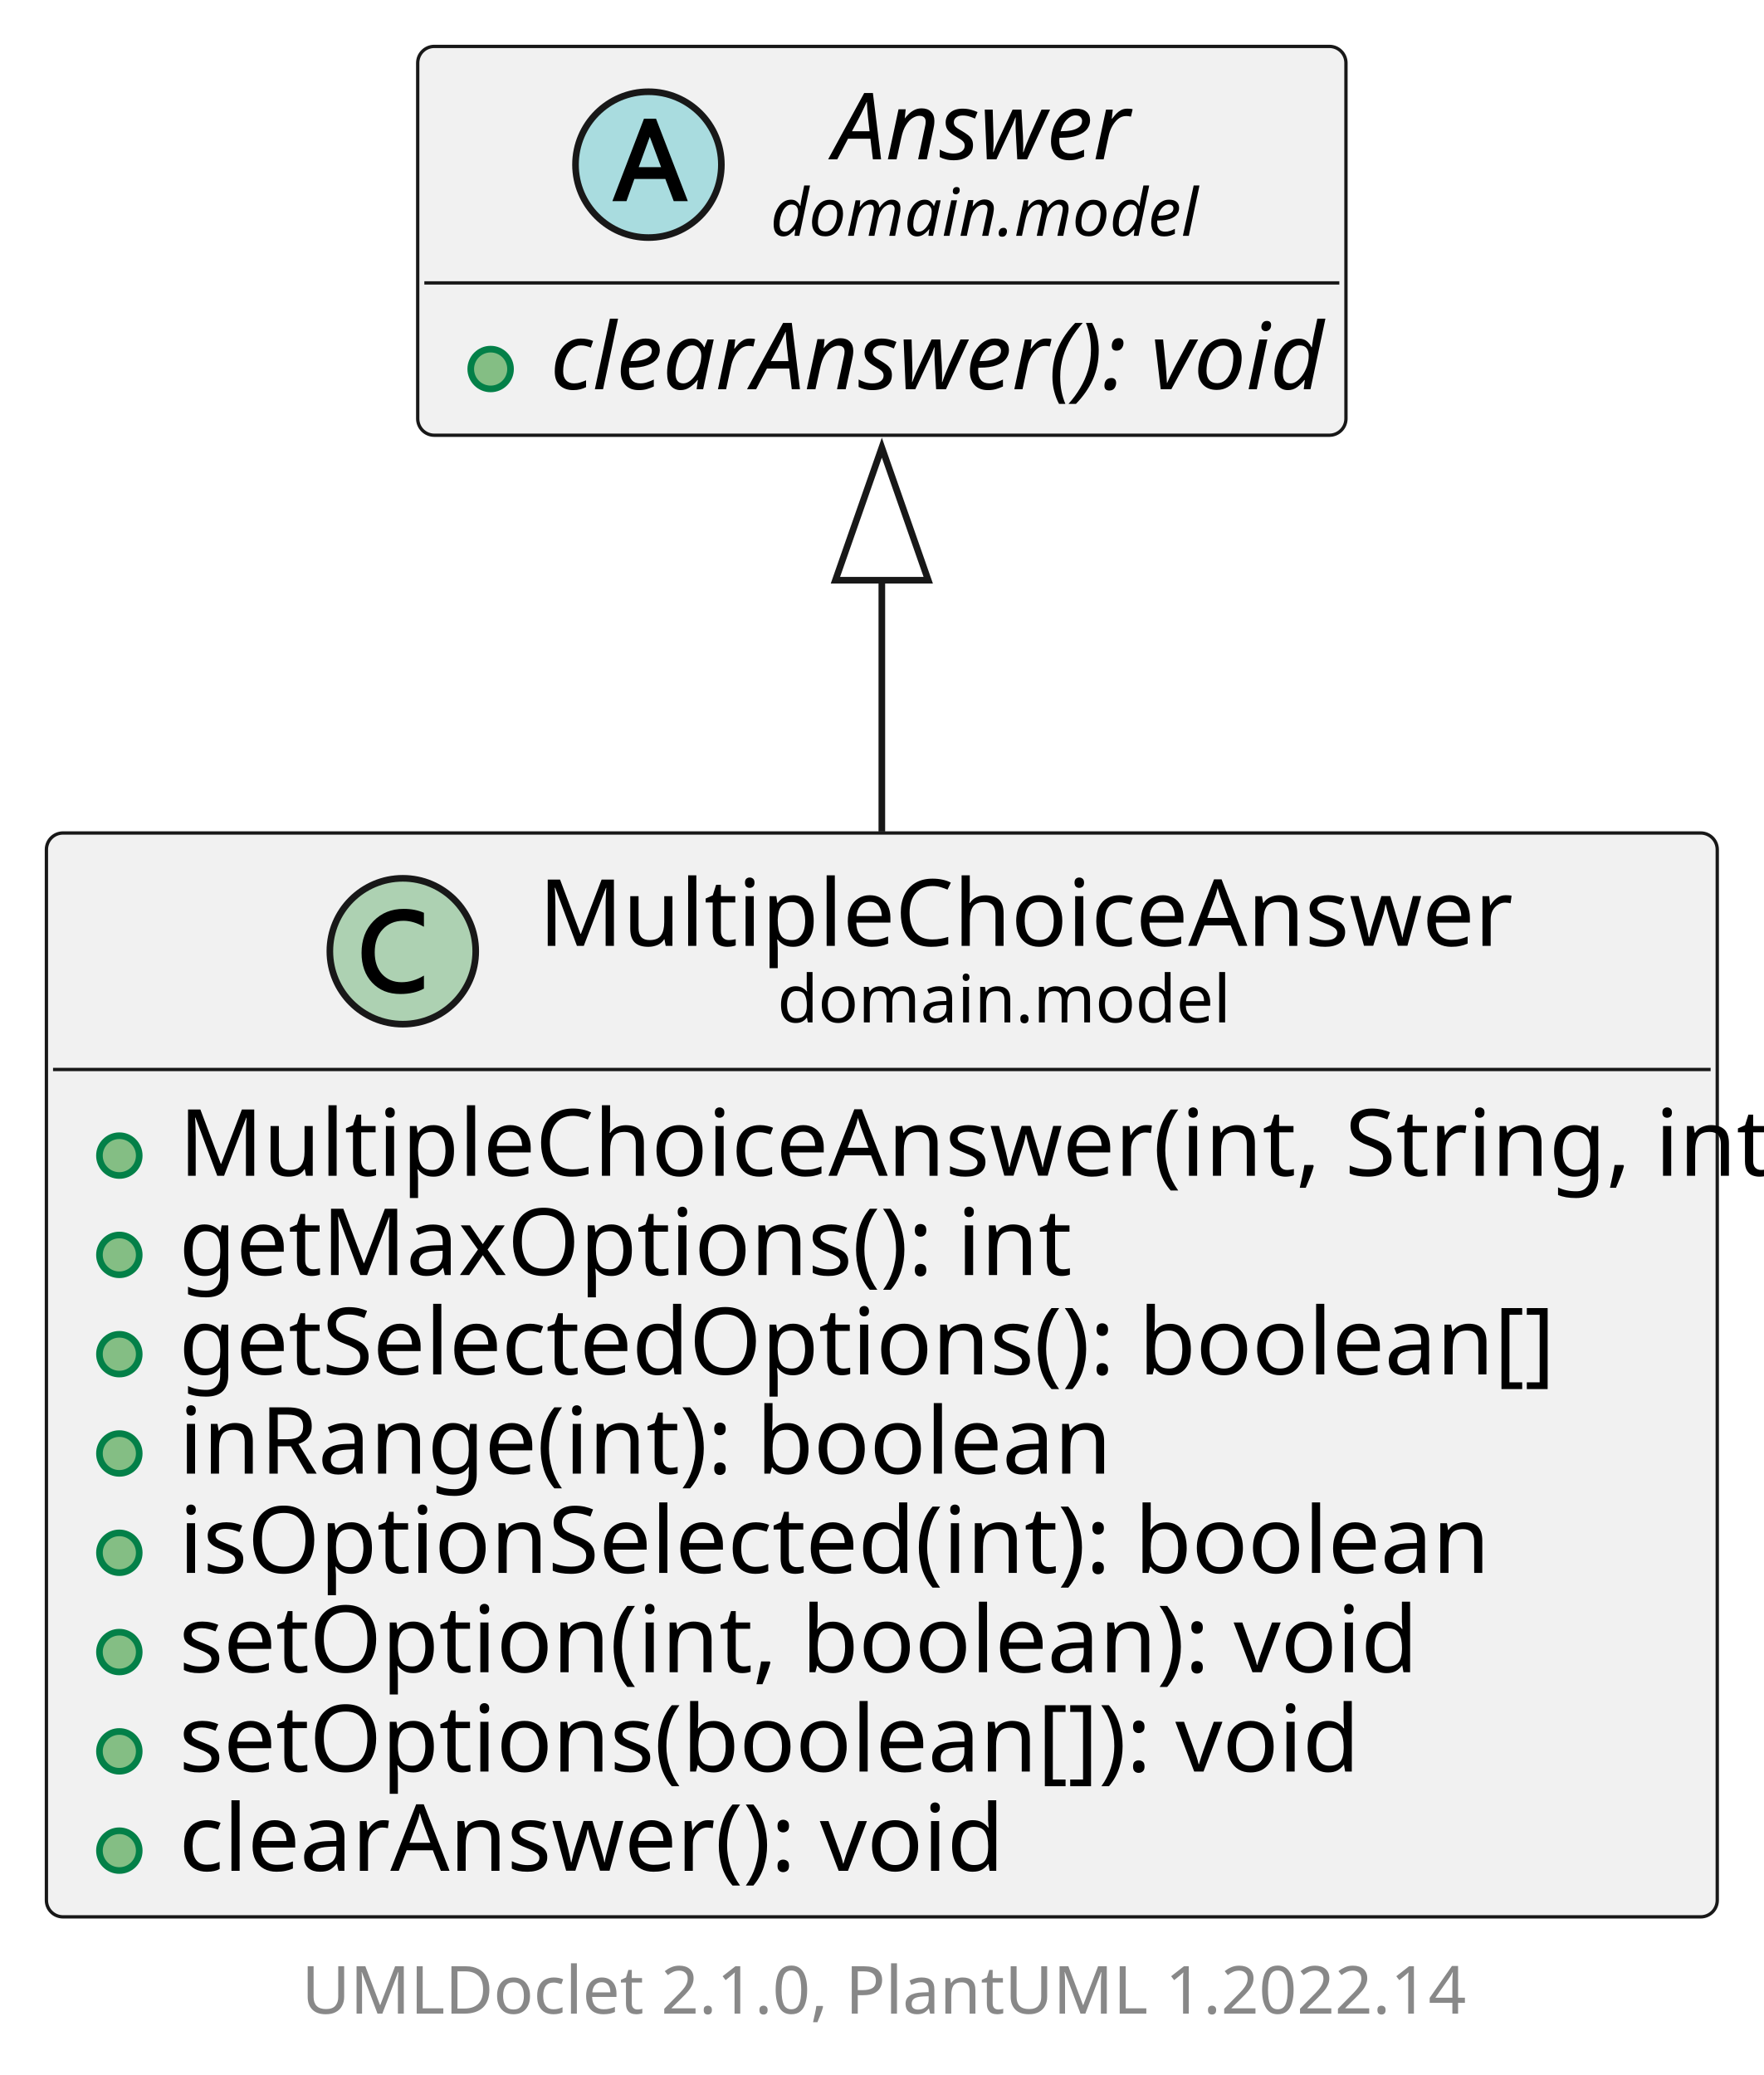
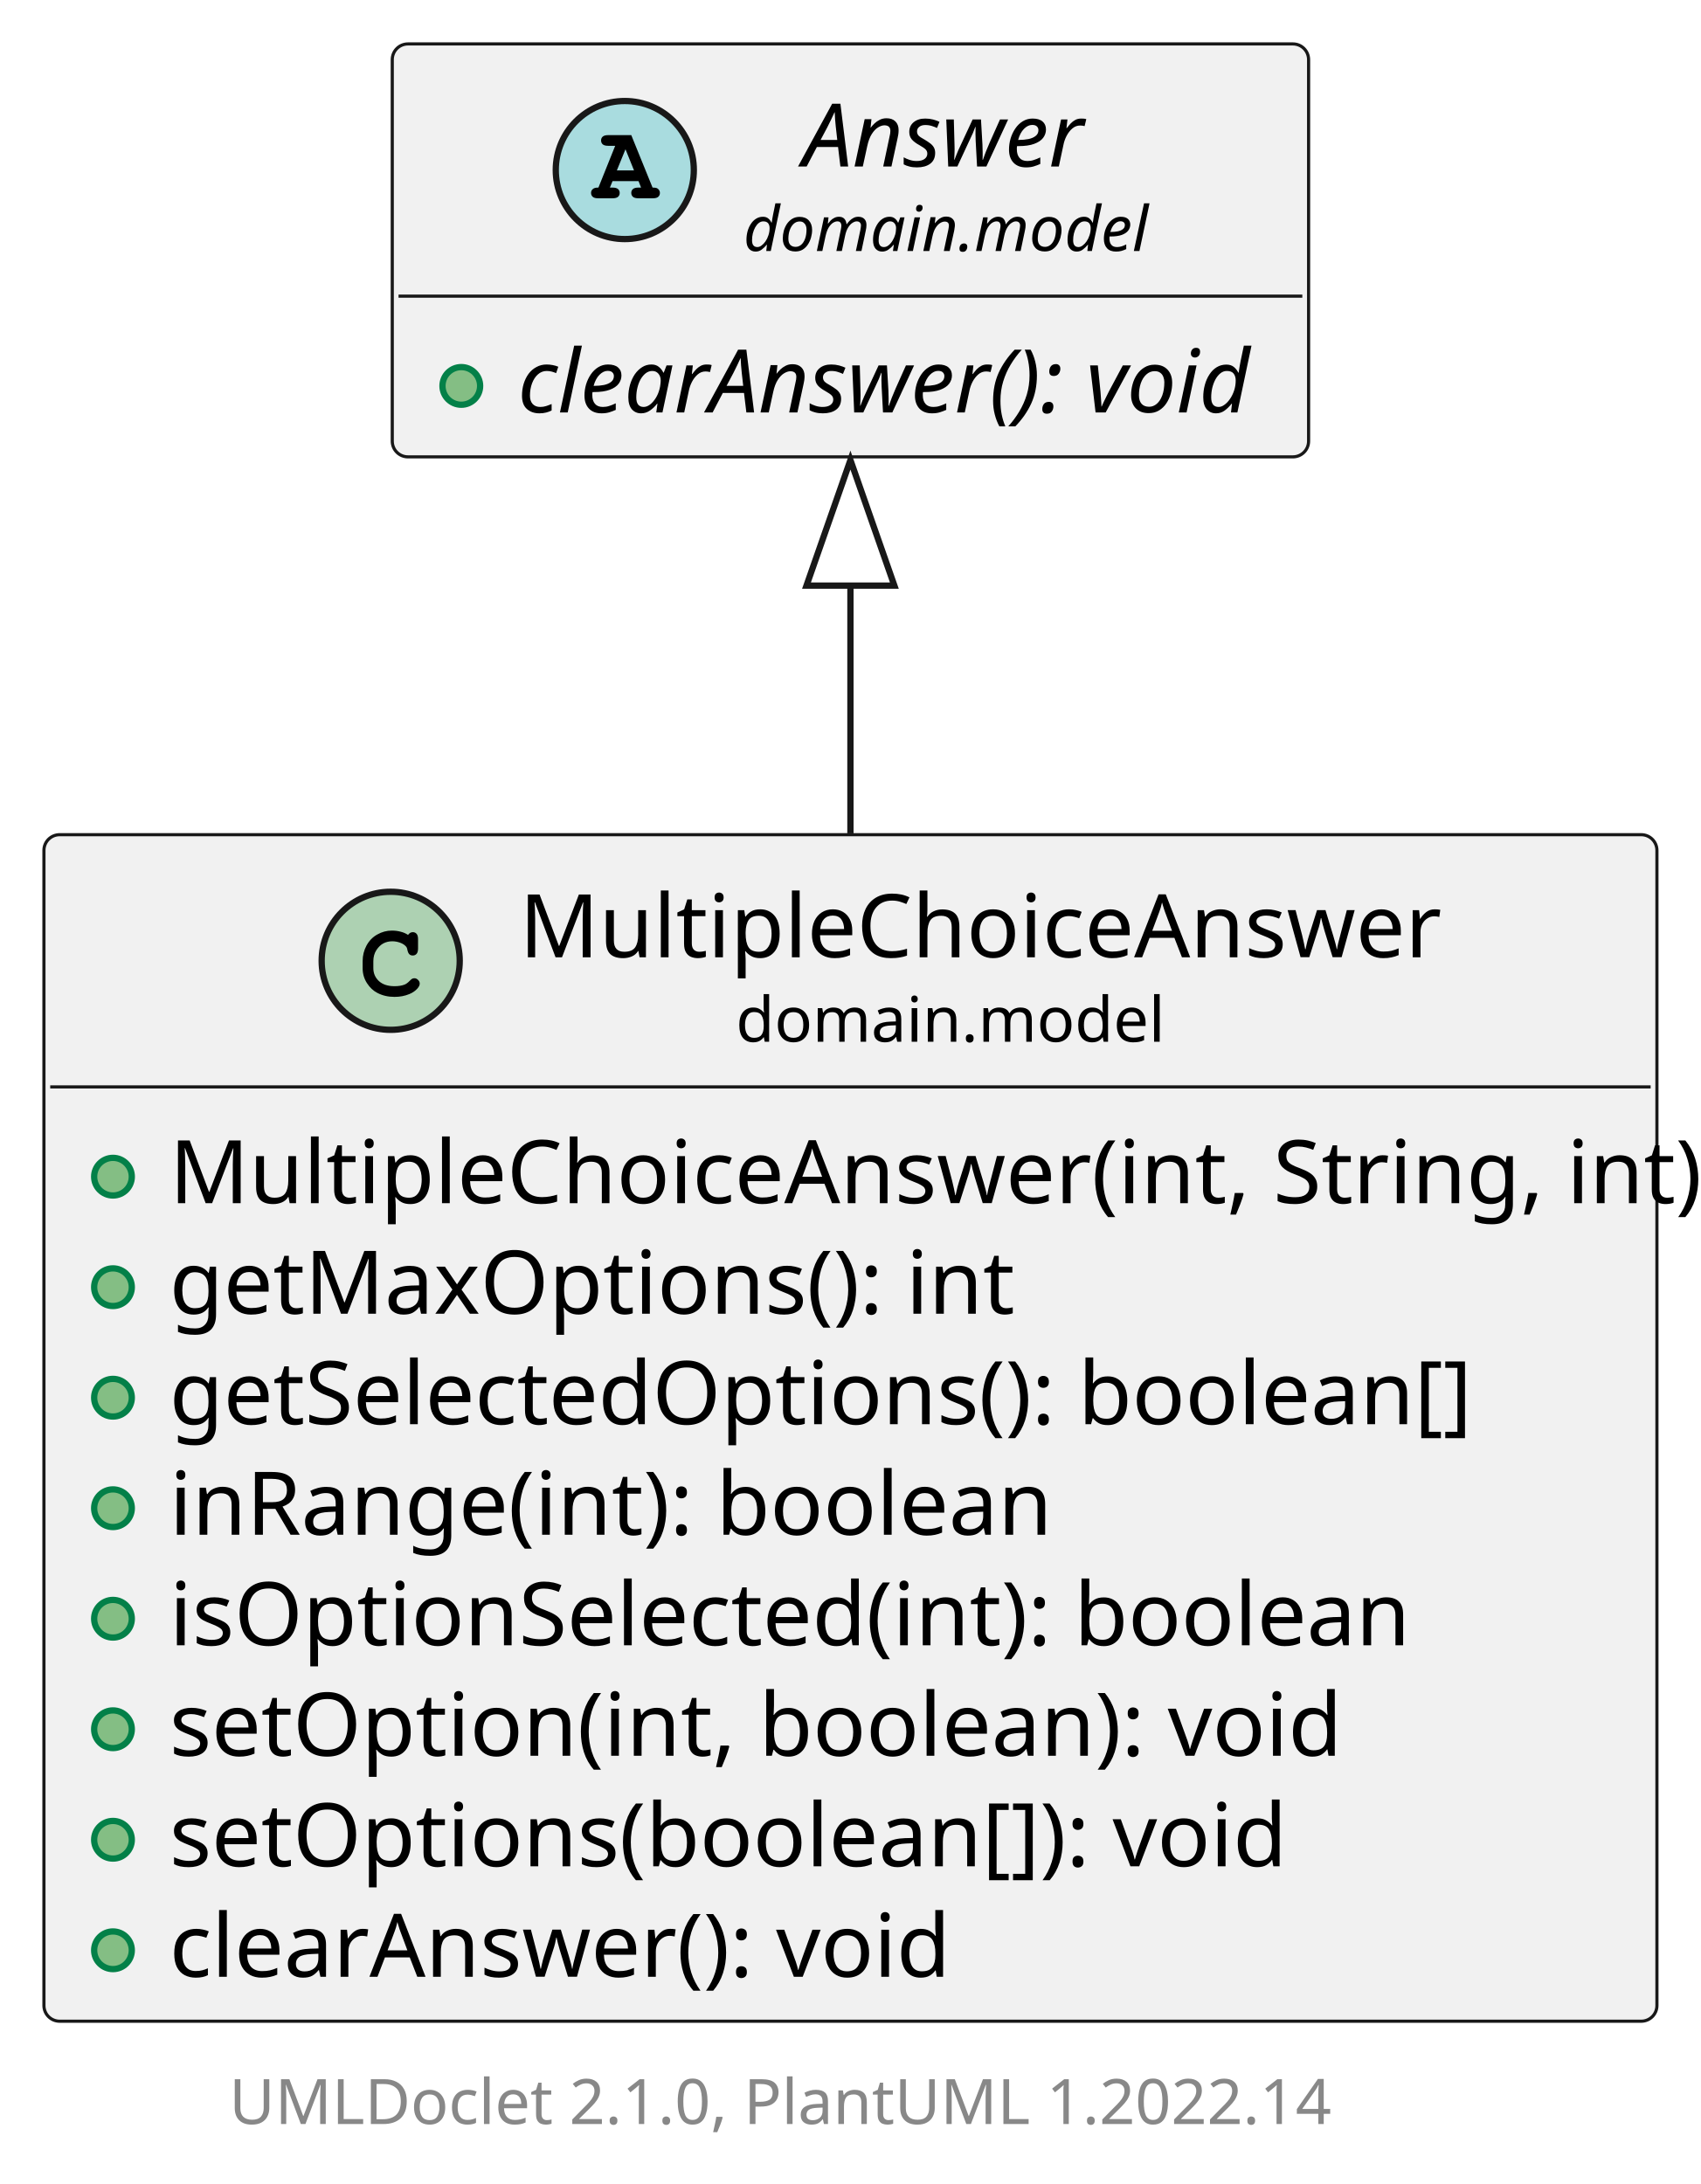
- <svg xmlns="http://www.w3.org/2000/svg" xmlns:xlink="http://www.w3.org/1999/xlink" contentStyleType="text/css" height="313px" preserveAspectRatio="none" style="width:266px;height:313px;background:#FFFFFF;" version="1.1" viewBox="0 0 266 313" width="266px" zoomAndPan="magnify">
+ <svg xmlns="http://www.w3.org/2000/svg" xmlns:xlink="http://www.w3.org/1999/xlink" contentStyleType="text/css" height="348px" preserveAspectRatio="none" style="width:271px;height:348px;background:#FFFFFF;" version="1.1" viewBox="0 0 271 348" width="271px" zoomAndPan="magnify">
  <defs />
  <g>
    <a href="MultipleChoiceAnswer.html" target="_top" title="MultipleChoiceAnswer.html" xlink:actuate="onRequest" xlink:href="MultipleChoiceAnswer.html" xlink:show="new" xlink:title="MultipleChoiceAnswer.html" xlink:type="simple">
      <g id="elem_domain.model.MultipleChoiceAnswer">
-         <rect codeLine="5" fill="#F1F1F1" height="163.496" id="domain.model.MultipleChoiceAnswer" rx="2.5" ry="2.5" style="stroke:#181818;stroke-width:0.5;" width="252" x="7" y="125.65" />
-         <ellipse cx="60.75" cy="143.488" fill="#ADD1B2" rx="11" ry="11" style="stroke:#181818;stroke-width:1.0;" />
-         <path d="M63.938,149.129 Q62.422,149.941 60.391,149.941 Q57.734,149.941 56.125,148.222 Q54.531,146.504 54.531,143.738 Q54.531,140.785 56.328,138.941 Q58.125,137.097 60.875,137.097 Q62.625,137.097 63.938,137.691 L63.938,139.8 Q62.344,138.894 60.859,138.894 Q58.922,138.894 57.719,140.191 Q56.516,141.472 56.516,143.66 Q56.516,145.722 57.625,146.941 Q58.75,148.16 60.578,148.16 Q62.281,148.16 63.938,147.16 L63.938,149.129 Z " fill="#000000" />
-         <text fill="#000000" font-family="sans-serif" font-size="14" lengthAdjust="spacing" textLength="136" x="81.25" y="142.681">MultipleChoiceAnswer</text>
-         <text fill="#000000" font-family="sans-serif" font-size="10" lengthAdjust="spacing" textLength="64" x="117.25" y="154.221">domain.model</text>
-         <line style="stroke:#181818;stroke-width:0.5;" x1="8" x2="258" y1="161.326" y2="161.326" />
-         <ellipse cx="18" cy="174.315" fill="#84BE84" rx="3" ry="3" style="stroke:#038048;stroke-width:1.0;" />
-         <text fill="#000000" font-family="sans-serif" font-size="14" lengthAdjust="spacing" textLength="226" x="27" y="177.357">MultipleChoiceAnswer(int, String, int)</text>
-         <ellipse cx="18" cy="189.292" fill="#84BE84" rx="3" ry="3" style="stroke:#038048;stroke-width:1.0;" />
-         <text fill="#000000" font-family="sans-serif" font-size="14" lengthAdjust="spacing" textLength="126" x="27" y="192.335">getMaxOptions(): int</text>
-         <ellipse cx="18" cy="204.27" fill="#84BE84" rx="3" ry="3" style="stroke:#038048;stroke-width:1.0;" />
-         <text fill="#000000" font-family="sans-serif" font-size="14" lengthAdjust="spacing" textLength="191" x="27" y="207.312">getSelectedOptions(): boolean[]</text>
-         <ellipse cx="18" cy="219.247" fill="#84BE84" rx="3" ry="3" style="stroke:#038048;stroke-width:1.0;" />
-         <text fill="#000000" font-family="sans-serif" font-size="14" lengthAdjust="spacing" textLength="129" x="27" y="222.29">inRange(int): boolean</text>
-         <ellipse cx="18" cy="234.225" fill="#84BE84" rx="3" ry="3" style="stroke:#038048;stroke-width:1.0;" />
-         <text fill="#000000" font-family="sans-serif" font-size="14" lengthAdjust="spacing" textLength="182" x="27" y="237.267">isOptionSelected(int): boolean</text>
-         <ellipse cx="18" cy="249.202" fill="#84BE84" rx="3" ry="3" style="stroke:#038048;stroke-width:1.0;" />
-         <text fill="#000000" font-family="sans-serif" font-size="14" lengthAdjust="spacing" textLength="174" x="27" y="252.245">setOption(int, boolean): void</text>
-         <ellipse cx="18" cy="264.18" fill="#84BE84" rx="3" ry="3" style="stroke:#038048;stroke-width:1.0;" />
-         <text fill="#000000" font-family="sans-serif" font-size="14" lengthAdjust="spacing" textLength="165" x="27" y="267.222">setOptions(boolean[]): void</text>
-         <ellipse cx="18" cy="279.157" fill="#84BE84" rx="3" ry="3" style="stroke:#038048;stroke-width:1.0;" />
-         <text fill="#000000" font-family="sans-serif" font-size="14" lengthAdjust="spacing" textLength="114" x="27" y="282.2">clearAnswer(): void</text>
+         <rect codeLine="5" fill="#F1F1F1" height="189.062" id="domain.model.MultipleChoiceAnswer" rx="2.5" ry="2.5" style="stroke:#181818;stroke-width:0.5;" width="257" x="7" y="133" />
+         <ellipse cx="62.25" cy="153.094" fill="#ADD1B2" rx="11" ry="11" style="stroke:#181818;stroke-width:1.0;" />
+         <path d="M65.016,148.969 Q65.172,148.75 65.359,148.641 Q65.547,148.531 65.766,148.531 Q66.141,148.531 66.375,148.797 Q66.609,149.047 66.609,149.656 L66.609,151.109 Q66.609,151.719 66.375,151.984 Q66.141,152.25 65.766,152.25 Q65.422,152.25 65.219,152.047 Q65.016,151.859 64.906,151.344 Q64.859,150.984 64.672,150.797 Q64.344,150.422 63.734,150.203 Q63.125,149.984 62.5,149.984 Q61.734,149.984 61.094,150.312 Q60.469,150.641 59.969,151.391 Q59.484,152.141 59.484,153.172 L59.484,154.266 Q59.484,155.5 60.375,156.328 Q61.266,157.141 62.859,157.141 Q63.797,157.141 64.453,156.891 Q64.844,156.734 65.266,156.297 Q65.531,156.031 65.672,155.953 Q65.828,155.875 66.031,155.875 Q66.359,155.875 66.609,156.141 Q66.875,156.391 66.875,156.734 Q66.875,157.078 66.531,157.484 Q66.031,158.062 65.234,158.391 Q64.156,158.844 62.859,158.844 Q61.344,158.844 60.141,158.219 Q59.156,157.719 58.469,156.656 Q57.781,155.578 57.781,154.297 L57.781,153.141 Q57.781,151.812 58.391,150.672 Q59.016,149.516 60.109,148.906 Q61.203,148.281 62.438,148.281 Q63.172,148.281 63.812,148.453 Q64.469,148.609 65.016,148.969 Z " fill="#000000" />
+         <text fill="#000000" font-family="sans-serif" font-size="14" lengthAdjust="spacing" textLength="138" x="82.75" y="152.533">MultipleChoiceAnswer</text>
+         <text fill="#000000" font-family="sans-serif" font-size="10" lengthAdjust="spacing" textLength="69" x="117.25" y="165.99">domain.model</text>
+         <line style="stroke:#181818;stroke-width:0.5;" x1="8" x2="263" y1="173.188" y2="173.188" />
+         <ellipse cx="18" cy="187.492" fill="#84BE84" rx="3" ry="3" style="stroke:#038048;stroke-width:1.0;" />
+         <text fill="#000000" font-family="sans-serif" font-size="14" lengthAdjust="spacing" textLength="231" x="27" y="191.721">MultipleChoiceAnswer(int, String, int)</text>
+         <ellipse cx="18" cy="205.102" fill="#84BE84" rx="3" ry="3" style="stroke:#038048;stroke-width:1.0;" />
+         <text fill="#000000" font-family="sans-serif" font-size="14" lengthAdjust="spacing" textLength="127" x="27" y="209.33">getMaxOptions(): int</text>
+         <ellipse cx="18" cy="222.711" fill="#84BE84" rx="3" ry="3" style="stroke:#038048;stroke-width:1.0;" />
+         <text fill="#000000" font-family="sans-serif" font-size="14" lengthAdjust="spacing" textLength="201" x="27" y="226.94">getSelectedOptions(): boolean[]</text>
+         <ellipse cx="18" cy="240.32" fill="#84BE84" rx="3" ry="3" style="stroke:#038048;stroke-width:1.0;" />
+         <text fill="#000000" font-family="sans-serif" font-size="14" lengthAdjust="spacing" textLength="137" x="27" y="244.549">inRange(int): boolean</text>
+         <ellipse cx="18" cy="257.93" fill="#84BE84" rx="3" ry="3" style="stroke:#038048;stroke-width:1.0;" />
+         <text fill="#000000" font-family="sans-serif" font-size="14" lengthAdjust="spacing" textLength="191" x="27" y="262.158">isOptionSelected(int): boolean</text>
+         <ellipse cx="18" cy="275.539" fill="#84BE84" rx="3" ry="3" style="stroke:#038048;stroke-width:1.0;" />
+         <text fill="#000000" font-family="sans-serif" font-size="14" lengthAdjust="spacing" textLength="179" x="27" y="279.768">setOption(int, boolean): void</text>
+         <ellipse cx="18" cy="293.148" fill="#84BE84" rx="3" ry="3" style="stroke:#038048;stroke-width:1.0;" />
+         <text fill="#000000" font-family="sans-serif" font-size="14" lengthAdjust="spacing" textLength="171" x="27" y="297.377">setOptions(boolean[]): void</text>
+         <ellipse cx="18" cy="310.758" fill="#84BE84" rx="3" ry="3" style="stroke:#038048;stroke-width:1.0;" />
+         <text fill="#000000" font-family="sans-serif" font-size="14" lengthAdjust="spacing" textLength="121" x="27" y="314.986">clearAnswer(): void</text>
      </g>
    </a>
    <a href="Answer.html" target="_top" title="Answer.html" xlink:actuate="onRequest" xlink:href="Answer.html" xlink:show="new" xlink:title="Answer.html" xlink:type="simple">
      <g id="elem_domain.model.Answer">
-         <rect codeLine="16" fill="#F1F1F1" height="58.653" id="domain.model.Answer" rx="2.5" ry="2.5" style="stroke:#181818;stroke-width:0.5;" width="140" x="63" y="7" />
-         <ellipse cx="97.8" cy="24.838" fill="#A9DCDF" rx="11" ry="11" style="stroke:#181818;stroke-width:1.0;" />
-         <path d="M103.737,30.338 L101.612,30.338 L100.347,26.994 L95.675,26.994 L94.487,30.338 L92.362,30.338 L97.128,17.9 L98.941,17.9 L103.737,30.338 Z M99.706,25.213 L97.956,20.51 Q97.847,20.229 97.987,19.666 L98.034,19.682 Q98.175,20.182 98.05,20.51 L96.331,25.213 L99.706,25.213 Z " fill="#000000" />
-         <text fill="#000000" font-family="sans-serif" font-size="14" font-style="italic" lengthAdjust="spacing" textLength="45" x="125.7" y="24.031">Answer</text>
-         <text fill="#000000" font-family="sans-serif" font-size="10" font-style="italic" lengthAdjust="spacing" textLength="64" x="116.2" y="35.571">domain.model</text>
-         <line style="stroke:#181818;stroke-width:0.5;" x1="64" x2="202" y1="42.676" y2="42.676" />
-         <ellipse cx="74" cy="55.665" fill="#84BE84" rx="3" ry="3" style="stroke:#038048;stroke-width:1.0;" />
-         <text fill="#000000" font-family="sans-serif" font-size="14" font-style="italic" lengthAdjust="spacing" textLength="114" x="83" y="58.707">clearAnswer(): void</text>
+         <rect codeLine="16" fill="#F1F1F1" height="65.797" id="domain.model.Answer" rx="2.5" ry="2.5" style="stroke:#181818;stroke-width:0.5;" width="146" x="62.5" y="7" />
+         <ellipse cx="99.55" cy="27.094" fill="#A9DCDF" rx="11" ry="11" style="stroke:#181818;stroke-width:1.0;" />
+         <path d="M101.737,28.859 L97.597,28.859 L97.175,29.891 L97.597,29.891 Q98.206,29.891 98.472,30.125 Q98.737,30.359 98.737,30.75 Q98.737,31.125 98.472,31.359 Q98.206,31.594 97.597,31.594 L95.3,31.594 Q94.691,31.594 94.441,31.359 Q94.175,31.125 94.175,30.734 Q94.175,30.359 94.456,30.125 Q94.722,29.875 95.347,29.891 L98.019,23.234 L96.909,23.234 Q96.3,23.234 96.034,23 Q95.769,22.766 95.769,22.375 Q95.769,22 96.034,21.766 Q96.3,21.531 96.909,21.531 L100.581,21.531 L103.972,29.891 Q104.566,29.891 104.753,30.031 Q105.144,30.297 105.144,30.75 Q105.144,31.125 104.878,31.359 Q104.628,31.594 104.019,31.594 L101.722,31.594 Q101.112,31.594 100.847,31.359 Q100.581,31.125 100.581,30.734 Q100.581,30.359 100.847,30.125 Q101.112,29.891 101.722,29.891 L102.144,29.891 L101.737,28.859 Z M101.019,27.156 L99.659,23.781 L98.284,27.156 L101.019,27.156 Z " fill="#000000" />
+         <text fill="#000000" font-family="sans-serif" font-size="14" font-style="italic" lengthAdjust="spacing" textLength="46" x="127.95" y="26.533">Answer</text>
+         <text fill="#000000" font-family="sans-serif" font-size="10" font-style="italic" lengthAdjust="spacing" textLength="65" x="118.45" y="39.99">domain.model</text>
+         <line style="stroke:#181818;stroke-width:0.5;" x1="63.5" x2="207.5" y1="47.188" y2="47.188" />
+         <ellipse cx="73.5" cy="61.492" fill="#84BE84" rx="3" ry="3" style="stroke:#038048;stroke-width:1.0;" />
+         <text fill="#000000" font-family="sans-serif" font-size="14" font-style="italic" lengthAdjust="spacing" textLength="120" x="82.5" y="65.721">clearAnswer(): void</text>
      </g>
    </a>
    <g id="link_domain.model.Answer_domain.model.MultipleChoiceAnswer">
-       <path codeLine="20" d="M133,87.35 C133,99.34 133,112.44 133,125.43 " fill="none" id="domain.model.Answer-backto-domain.model.MultipleChoiceAnswer" style="stroke:#181818;stroke-width:1.0;" />
-       <polygon fill="none" points="126,87.52,133,67.52,140,87.52,126,87.52" style="stroke:#181818;stroke-width:1.0;" />
+       <path codeLine="20" d="M135.5,93.37 C135.5,105.71 135.5,119.24 135.5,132.79 " fill="none" id="domain.model.Answer-backto-domain.model.MultipleChoiceAnswer" style="stroke:#181818;stroke-width:1.0;" />
+       <polygon fill="none" points="128.5,93.31,135.5,73.31,142.5,93.31,128.5,93.31" style="stroke:#181818;stroke-width:1.0;" />
    </g>
-     <text fill="#888888" font-family="sans-serif" font-size="10" lengthAdjust="spacing" textLength="161" x="45.5" y="303.74">UMLDoclet 2.1.0, PlantUML 1.2022.14</text>
+     <text fill="#888888" font-family="sans-serif" font-size="10" lengthAdjust="spacing" textLength="184" x="36.5" y="338.443">UMLDoclet 2.1.0, PlantUML 1.2022.14</text>
  </g>
</svg>
